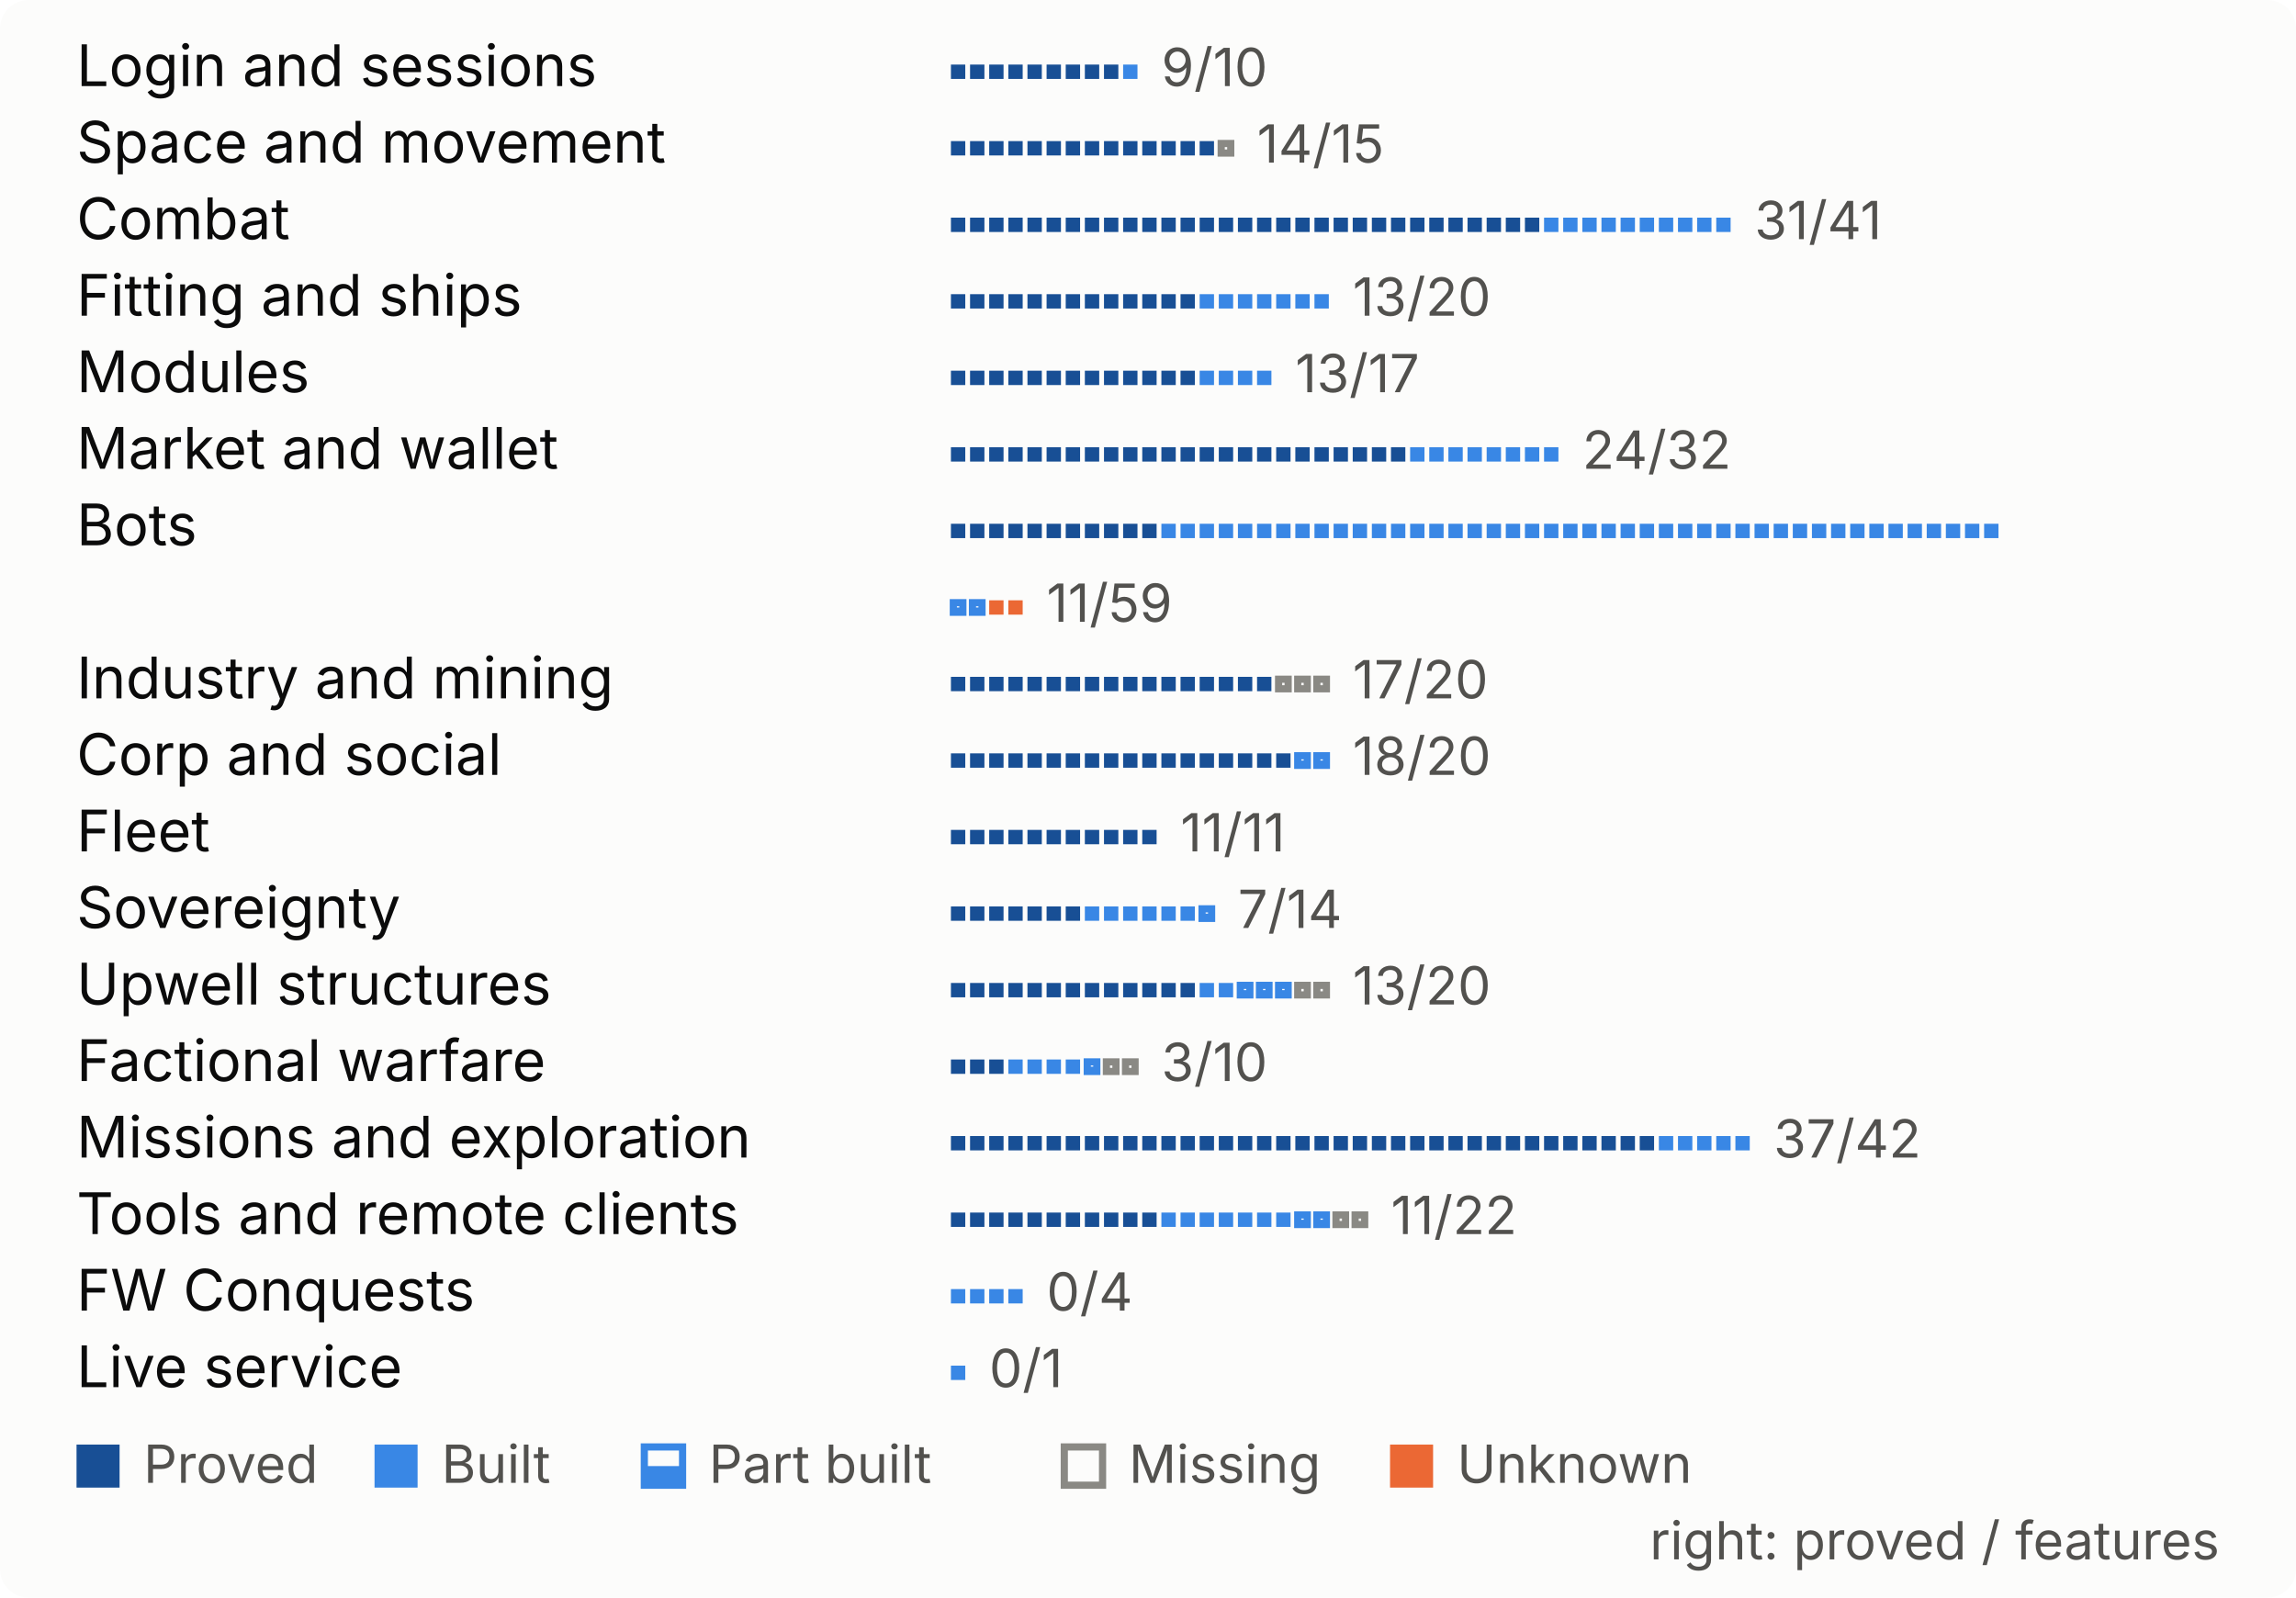
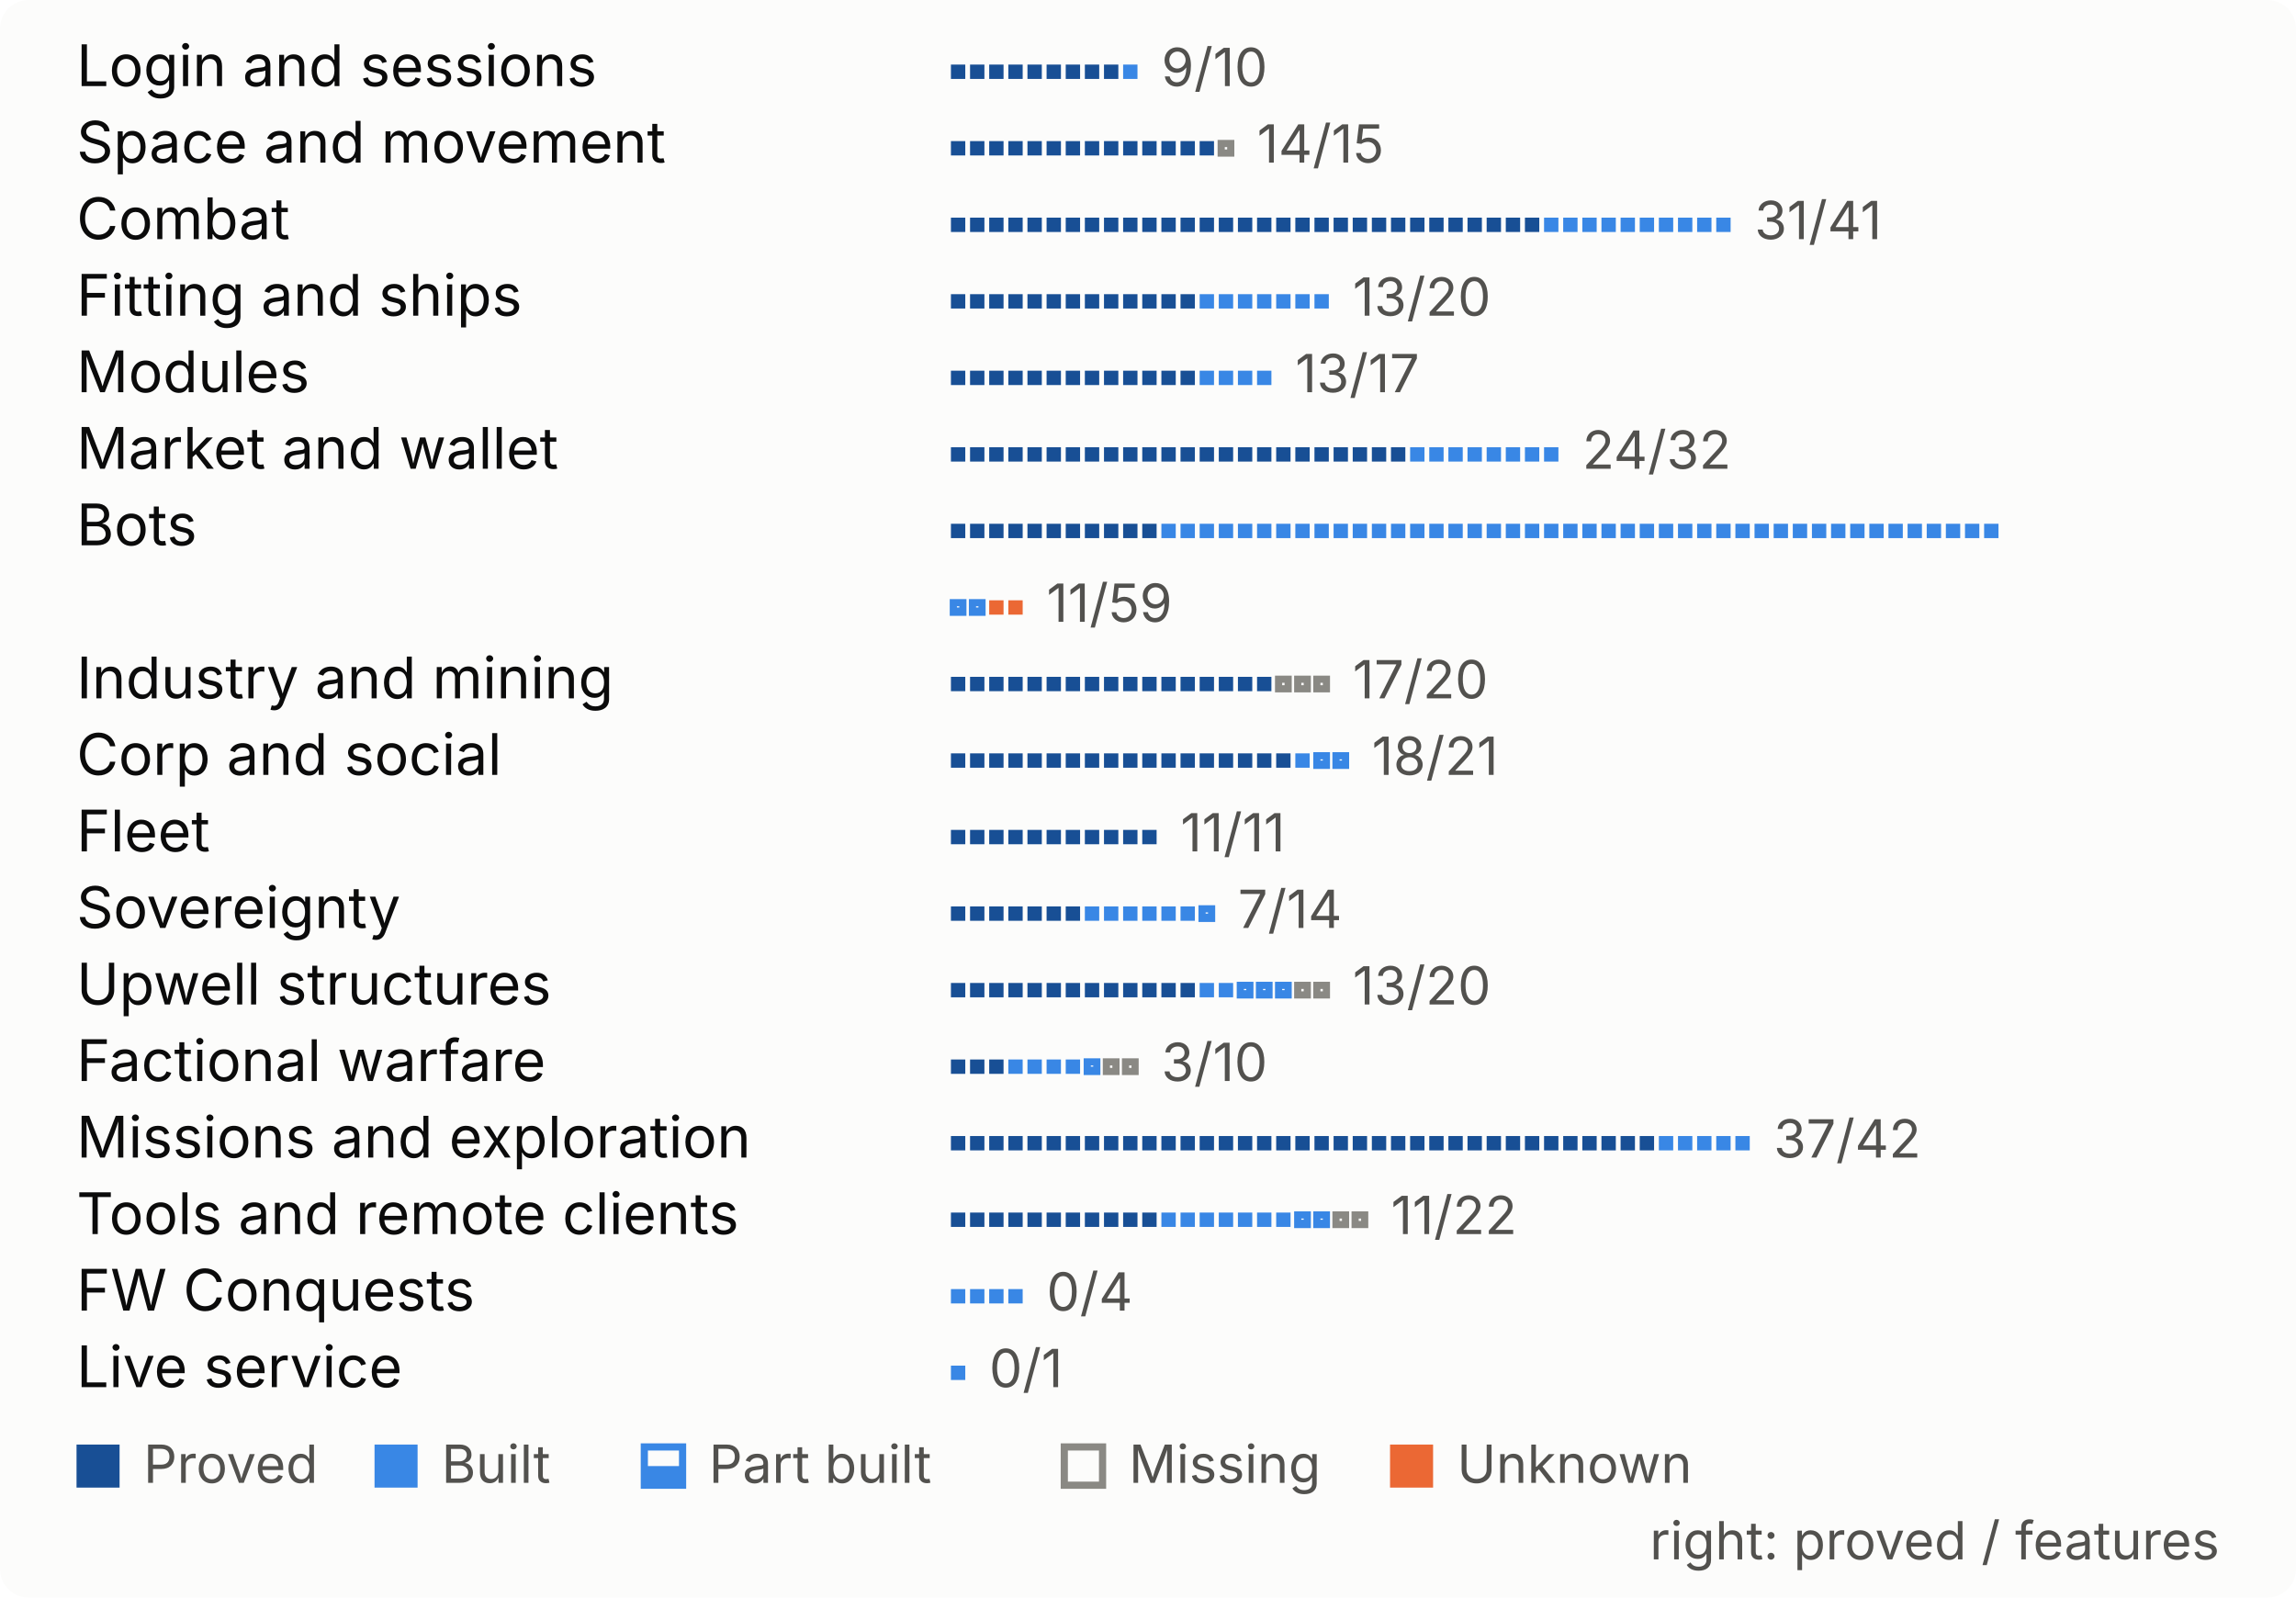
<svg xmlns="http://www.w3.org/2000/svg" width="480" height="334" viewBox="0 0 480 334" role="img" aria-label="Progress by system, one mark per feature">
  <style>
.bg{fill:#fcfcfb}.t{fill:#0b0b0b}.s{fill:#52514e}.rule{fill:#e1e0d9}
.proved{fill:#184f95}.built{fill:#3987e5}.unknown{fill:#eb6834}
.part-o{fill:none;stroke:#3987e5;stroke-width:1.5}.part-f{fill:#3987e5}
.missing{fill:none;stroke:#8a8984;stroke-width:1.5}
.pass{fill:#184f95}.fail{fill:#eb6834}.none{fill:none;stroke:#8a8984;stroke-width:1.5}
@media (prefers-color-scheme:dark){
.bg{fill:#1a1a19}.t{fill:#f0efec}.s{fill:#c3c2b7}.rule{fill:#383835}
.proved{fill:#86b6ef}.built{fill:#3987e5}.unknown{fill:#d95926}
.part-o{stroke:#3987e5}.part-f{fill:#3987e5}
.missing{stroke:#8d8c85}
.pass{fill:#86b6ef}.fail{fill:#d95926}.none{stroke:#8d8c85}
}
text{font-family:system-ui,-apple-system,"Segoe UI",sans-serif;font-size:12px}
.big{font-size:26px;font-weight:600}.b{font-weight:600}.xs{font-size:11px}
</style>
  <rect width="480" height="334" rx="6" class="bg" />
  <text x="16.0" y="18.0" class="t">Login and sessions</text>
  <rect x="198.8" y="13.5" width="3" height="3" class="proved" />
  <rect x="202.8" y="13.5" width="3" height="3" class="proved" />
  <rect x="206.8" y="13.5" width="3" height="3" class="proved" />
  <rect x="210.8" y="13.5" width="3" height="3" class="proved" />
  <rect x="214.8" y="13.5" width="3" height="3" class="proved" />
  <rect x="218.8" y="13.5" width="3" height="3" class="proved" />
  <rect x="222.8" y="13.5" width="3" height="3" class="proved" />
  <rect x="226.8" y="13.5" width="3" height="3" class="proved" />
  <rect x="230.8" y="13.5" width="3" height="3" class="proved" />
  <rect x="234.8" y="13.5" width="3" height="3" class="built" />
  <text x="242.8" y="18.0" class="s xs">9/10</text>
  <text x="16.0" y="34.0" class="t">Space and movement</text>
  <rect x="198.8" y="29.5" width="3" height="3" class="proved" />
  <rect x="202.8" y="29.5" width="3" height="3" class="proved" />
  <rect x="206.8" y="29.5" width="3" height="3" class="proved" />
  <rect x="210.8" y="29.5" width="3" height="3" class="proved" />
  <rect x="214.8" y="29.5" width="3" height="3" class="proved" />
  <rect x="218.8" y="29.5" width="3" height="3" class="proved" />
  <rect x="222.8" y="29.5" width="3" height="3" class="proved" />
  <rect x="226.8" y="29.5" width="3" height="3" class="proved" />
  <rect x="230.8" y="29.5" width="3" height="3" class="proved" />
  <rect x="234.8" y="29.5" width="3" height="3" class="proved" />
  <rect x="238.8" y="29.5" width="3" height="3" class="proved" />
  <rect x="242.8" y="29.5" width="3" height="3" class="proved" />
  <rect x="246.8" y="29.5" width="3" height="3" class="proved" />
  <rect x="250.8" y="29.5" width="3" height="3" class="proved" />
  <rect x="255.3" y="30.0" width="2" height="2" fill="none" class="missing" />
  <text x="262.8" y="34.0" class="s xs">14/15</text>
  <text x="16.0" y="50.0" class="t">Combat</text>
  <rect x="198.8" y="45.5" width="3" height="3" class="proved" />
  <rect x="202.8" y="45.5" width="3" height="3" class="proved" />
  <rect x="206.8" y="45.5" width="3" height="3" class="proved" />
  <rect x="210.8" y="45.5" width="3" height="3" class="proved" />
  <rect x="214.8" y="45.5" width="3" height="3" class="proved" />
  <rect x="218.8" y="45.5" width="3" height="3" class="proved" />
  <rect x="222.8" y="45.5" width="3" height="3" class="proved" />
  <rect x="226.8" y="45.5" width="3" height="3" class="proved" />
  <rect x="230.8" y="45.5" width="3" height="3" class="proved" />
  <rect x="234.8" y="45.5" width="3" height="3" class="proved" />
  <rect x="238.8" y="45.5" width="3" height="3" class="proved" />
  <rect x="242.8" y="45.5" width="3" height="3" class="proved" />
  <rect x="246.8" y="45.5" width="3" height="3" class="proved" />
  <rect x="250.8" y="45.5" width="3" height="3" class="proved" />
  <rect x="254.8" y="45.5" width="3" height="3" class="proved" />
  <rect x="258.8" y="45.5" width="3" height="3" class="proved" />
  <rect x="262.8" y="45.5" width="3" height="3" class="proved" />
  <rect x="266.8" y="45.5" width="3" height="3" class="proved" />
  <rect x="270.8" y="45.5" width="3" height="3" class="proved" />
  <rect x="274.8" y="45.5" width="3" height="3" class="proved" />
  <rect x="278.8" y="45.5" width="3" height="3" class="proved" />
  <rect x="282.8" y="45.5" width="3" height="3" class="proved" />
  <rect x="286.8" y="45.5" width="3" height="3" class="proved" />
  <rect x="290.8" y="45.5" width="3" height="3" class="proved" />
  <rect x="294.8" y="45.5" width="3" height="3" class="proved" />
  <rect x="298.8" y="45.5" width="3" height="3" class="proved" />
  <rect x="302.8" y="45.5" width="3" height="3" class="proved" />
  <rect x="306.8" y="45.5" width="3" height="3" class="proved" />
  <rect x="310.8" y="45.5" width="3" height="3" class="proved" />
  <rect x="314.8" y="45.5" width="3" height="3" class="proved" />
  <rect x="318.8" y="45.5" width="3" height="3" class="proved" />
  <rect x="322.8" y="45.5" width="3" height="3" class="built" />
  <rect x="326.8" y="45.5" width="3" height="3" class="built" />
  <rect x="330.8" y="45.5" width="3" height="3" class="built" />
  <rect x="334.8" y="45.5" width="3" height="3" class="built" />
  <rect x="338.8" y="45.5" width="3" height="3" class="built" />
  <rect x="342.8" y="45.5" width="3" height="3" class="built" />
  <rect x="346.8" y="45.5" width="3" height="3" class="built" />
  <rect x="350.8" y="45.5" width="3" height="3" class="built" />
  <rect x="354.8" y="45.5" width="3" height="3" class="built" />
  <rect x="358.8" y="45.5" width="3" height="3" class="built" />
  <text x="366.8" y="50.0" class="s xs">31/41</text>
  <text x="16.0" y="66.0" class="t">Fitting and ships</text>
  <rect x="198.8" y="61.5" width="3" height="3" class="proved" />
  <rect x="202.8" y="61.5" width="3" height="3" class="proved" />
  <rect x="206.8" y="61.5" width="3" height="3" class="proved" />
  <rect x="210.8" y="61.5" width="3" height="3" class="proved" />
  <rect x="214.8" y="61.5" width="3" height="3" class="proved" />
  <rect x="218.8" y="61.5" width="3" height="3" class="proved" />
  <rect x="222.8" y="61.5" width="3" height="3" class="proved" />
  <rect x="226.8" y="61.5" width="3" height="3" class="proved" />
  <rect x="230.8" y="61.5" width="3" height="3" class="proved" />
  <rect x="234.8" y="61.5" width="3" height="3" class="proved" />
  <rect x="238.8" y="61.5" width="3" height="3" class="proved" />
  <rect x="242.8" y="61.5" width="3" height="3" class="proved" />
  <rect x="246.8" y="61.5" width="3" height="3" class="proved" />
  <rect x="250.8" y="61.5" width="3" height="3" class="built" />
  <rect x="254.8" y="61.5" width="3" height="3" class="built" />
  <rect x="258.8" y="61.5" width="3" height="3" class="built" />
  <rect x="262.8" y="61.5" width="3" height="3" class="built" />
  <rect x="266.8" y="61.5" width="3" height="3" class="built" />
  <rect x="270.8" y="61.5" width="3" height="3" class="built" />
  <rect x="274.8" y="61.5" width="3" height="3" class="built" />
  <text x="282.8" y="66.0" class="s xs">13/20</text>
  <text x="16.0" y="82.0" class="t">Modules</text>
  <rect x="198.8" y="77.5" width="3" height="3" class="proved" />
  <rect x="202.8" y="77.5" width="3" height="3" class="proved" />
  <rect x="206.8" y="77.5" width="3" height="3" class="proved" />
  <rect x="210.8" y="77.5" width="3" height="3" class="proved" />
  <rect x="214.8" y="77.5" width="3" height="3" class="proved" />
  <rect x="218.8" y="77.5" width="3" height="3" class="proved" />
  <rect x="222.8" y="77.5" width="3" height="3" class="proved" />
  <rect x="226.8" y="77.5" width="3" height="3" class="proved" />
  <rect x="230.8" y="77.5" width="3" height="3" class="proved" />
  <rect x="234.8" y="77.5" width="3" height="3" class="proved" />
  <rect x="238.8" y="77.5" width="3" height="3" class="proved" />
  <rect x="242.8" y="77.5" width="3" height="3" class="proved" />
  <rect x="246.8" y="77.5" width="3" height="3" class="proved" />
  <rect x="250.8" y="77.5" width="3" height="3" class="built" />
  <rect x="254.8" y="77.5" width="3" height="3" class="built" />
  <rect x="258.8" y="77.5" width="3" height="3" class="built" />
  <rect x="262.8" y="77.5" width="3" height="3" class="built" />
  <text x="270.8" y="82.0" class="s xs">13/17</text>
  <text x="16.0" y="98.0" class="t">Market and wallet</text>
  <rect x="198.8" y="93.5" width="3" height="3" class="proved" />
  <rect x="202.8" y="93.5" width="3" height="3" class="proved" />
  <rect x="206.8" y="93.5" width="3" height="3" class="proved" />
  <rect x="210.8" y="93.5" width="3" height="3" class="proved" />
  <rect x="214.8" y="93.5" width="3" height="3" class="proved" />
  <rect x="218.8" y="93.5" width="3" height="3" class="proved" />
  <rect x="222.8" y="93.5" width="3" height="3" class="proved" />
  <rect x="226.8" y="93.5" width="3" height="3" class="proved" />
  <rect x="230.8" y="93.5" width="3" height="3" class="proved" />
  <rect x="234.8" y="93.5" width="3" height="3" class="proved" />
  <rect x="238.8" y="93.5" width="3" height="3" class="proved" />
  <rect x="242.8" y="93.5" width="3" height="3" class="proved" />
  <rect x="246.8" y="93.5" width="3" height="3" class="proved" />
  <rect x="250.8" y="93.5" width="3" height="3" class="proved" />
  <rect x="254.8" y="93.5" width="3" height="3" class="proved" />
  <rect x="258.8" y="93.5" width="3" height="3" class="proved" />
  <rect x="262.8" y="93.5" width="3" height="3" class="proved" />
  <rect x="266.8" y="93.5" width="3" height="3" class="proved" />
  <rect x="270.8" y="93.5" width="3" height="3" class="proved" />
  <rect x="274.8" y="93.5" width="3" height="3" class="proved" />
  <rect x="278.8" y="93.5" width="3" height="3" class="proved" />
  <rect x="282.8" y="93.5" width="3" height="3" class="proved" />
  <rect x="286.8" y="93.5" width="3" height="3" class="proved" />
  <rect x="290.8" y="93.5" width="3" height="3" class="proved" />
  <rect x="294.8" y="93.5" width="3" height="3" class="built" />
  <rect x="298.8" y="93.5" width="3" height="3" class="built" />
  <rect x="302.8" y="93.5" width="3" height="3" class="built" />
  <rect x="306.8" y="93.5" width="3" height="3" class="built" />
  <rect x="310.8" y="93.5" width="3" height="3" class="built" />
  <rect x="314.8" y="93.5" width="3" height="3" class="built" />
  <rect x="318.8" y="93.5" width="3" height="3" class="built" />
  <rect x="322.8" y="93.5" width="3" height="3" class="built" />
  <text x="330.8" y="98.0" class="s xs">24/32</text>
  <text x="16.0" y="114.0" class="t">Bots</text>
  <rect x="198.8" y="109.5" width="3" height="3" class="proved" />
  <rect x="202.8" y="109.5" width="3" height="3" class="proved" />
  <rect x="206.8" y="109.5" width="3" height="3" class="proved" />
  <rect x="210.8" y="109.5" width="3" height="3" class="proved" />
  <rect x="214.8" y="109.5" width="3" height="3" class="proved" />
  <rect x="218.8" y="109.5" width="3" height="3" class="proved" />
  <rect x="222.8" y="109.5" width="3" height="3" class="proved" />
  <rect x="226.8" y="109.5" width="3" height="3" class="proved" />
  <rect x="230.8" y="109.5" width="3" height="3" class="proved" />
  <rect x="234.8" y="109.5" width="3" height="3" class="proved" />
  <rect x="238.8" y="109.5" width="3" height="3" class="proved" />
  <rect x="242.8" y="109.5" width="3" height="3" class="built" />
  <rect x="246.8" y="109.5" width="3" height="3" class="built" />
  <rect x="250.8" y="109.5" width="3" height="3" class="built" />
  <rect x="254.8" y="109.5" width="3" height="3" class="built" />
  <rect x="258.8" y="109.5" width="3" height="3" class="built" />
  <rect x="262.8" y="109.5" width="3" height="3" class="built" />
  <rect x="266.8" y="109.5" width="3" height="3" class="built" />
  <rect x="270.8" y="109.5" width="3" height="3" class="built" />
  <rect x="274.8" y="109.5" width="3" height="3" class="built" />
  <rect x="278.8" y="109.5" width="3" height="3" class="built" />
  <rect x="282.8" y="109.5" width="3" height="3" class="built" />
  <rect x="286.8" y="109.5" width="3" height="3" class="built" />
  <rect x="290.8" y="109.5" width="3" height="3" class="built" />
  <rect x="294.8" y="109.5" width="3" height="3" class="built" />
  <rect x="298.8" y="109.5" width="3" height="3" class="built" />
  <rect x="302.8" y="109.5" width="3" height="3" class="built" />
  <rect x="306.8" y="109.5" width="3" height="3" class="built" />
  <rect x="310.8" y="109.5" width="3" height="3" class="built" />
  <rect x="314.8" y="109.5" width="3" height="3" class="built" />
  <rect x="318.8" y="109.5" width="3" height="3" class="built" />
  <rect x="322.8" y="109.5" width="3" height="3" class="built" />
  <rect x="326.8" y="109.5" width="3" height="3" class="built" />
  <rect x="330.8" y="109.5" width="3" height="3" class="built" />
  <rect x="334.8" y="109.5" width="3" height="3" class="built" />
  <rect x="338.8" y="109.5" width="3" height="3" class="built" />
  <rect x="342.8" y="109.5" width="3" height="3" class="built" />
  <rect x="346.8" y="109.5" width="3" height="3" class="built" />
  <rect x="350.8" y="109.5" width="3" height="3" class="built" />
  <rect x="354.8" y="109.5" width="3" height="3" class="built" />
  <rect x="358.8" y="109.5" width="3" height="3" class="built" />
  <rect x="362.8" y="109.5" width="3" height="3" class="built" />
  <rect x="366.8" y="109.5" width="3" height="3" class="built" />
  <rect x="370.8" y="109.5" width="3" height="3" class="built" />
  <rect x="374.8" y="109.5" width="3" height="3" class="built" />
  <rect x="378.8" y="109.5" width="3" height="3" class="built" />
  <rect x="382.8" y="109.5" width="3" height="3" class="built" />
  <rect x="386.8" y="109.5" width="3" height="3" class="built" />
  <rect x="390.8" y="109.5" width="3" height="3" class="built" />
  <rect x="394.8" y="109.5" width="3" height="3" class="built" />
  <rect x="398.8" y="109.5" width="3" height="3" class="built" />
  <rect x="402.8" y="109.5" width="3" height="3" class="built" />
  <rect x="406.8" y="109.5" width="3" height="3" class="built" />
  <rect x="410.8" y="109.5" width="3" height="3" class="built" />
  <rect x="414.8" y="109.5" width="3" height="3" class="built" />
  <rect x="199.3" y="126.0" width="2" height="2" fill="none" class="part-o" />
  <rect x="198.8" y="127.0" width="3" height="1.5" class="part-f" />
  <rect x="203.3" y="126.0" width="2" height="2" fill="none" class="part-o" />
  <rect x="202.8" y="127.0" width="3" height="1.5" class="part-f" />
  <rect x="206.8" y="125.5" width="3" height="3" class="unknown" />
  <rect x="210.8" y="125.5" width="3" height="3" class="unknown" />
  <text x="218.8" y="130.0" class="s xs">11/59</text>
  <text x="16.0" y="146.0" class="t">Industry and mining</text>
  <rect x="198.8" y="141.5" width="3" height="3" class="proved" />
  <rect x="202.8" y="141.5" width="3" height="3" class="proved" />
  <rect x="206.8" y="141.5" width="3" height="3" class="proved" />
  <rect x="210.8" y="141.5" width="3" height="3" class="proved" />
  <rect x="214.8" y="141.5" width="3" height="3" class="proved" />
  <rect x="218.8" y="141.5" width="3" height="3" class="proved" />
  <rect x="222.8" y="141.5" width="3" height="3" class="proved" />
  <rect x="226.8" y="141.5" width="3" height="3" class="proved" />
  <rect x="230.8" y="141.5" width="3" height="3" class="proved" />
  <rect x="234.8" y="141.5" width="3" height="3" class="proved" />
  <rect x="238.8" y="141.5" width="3" height="3" class="proved" />
  <rect x="242.8" y="141.5" width="3" height="3" class="proved" />
  <rect x="246.8" y="141.5" width="3" height="3" class="proved" />
  <rect x="250.8" y="141.5" width="3" height="3" class="proved" />
  <rect x="254.8" y="141.5" width="3" height="3" class="proved" />
  <rect x="258.8" y="141.5" width="3" height="3" class="proved" />
  <rect x="262.8" y="141.5" width="3" height="3" class="proved" />
  <rect x="267.3" y="142.0" width="2" height="2" fill="none" class="missing" />
  <rect x="271.3" y="142.0" width="2" height="2" fill="none" class="missing" />
  <rect x="275.3" y="142.0" width="2" height="2" fill="none" class="missing" />
  <text x="282.8" y="146.0" class="s xs">17/20</text>
  <text x="16.0" y="162.0" class="t">Corp and social</text>
  <rect x="198.8" y="157.5" width="3" height="3" class="proved" />
  <rect x="202.8" y="157.5" width="3" height="3" class="proved" />
  <rect x="206.8" y="157.5" width="3" height="3" class="proved" />
  <rect x="210.8" y="157.5" width="3" height="3" class="proved" />
  <rect x="214.8" y="157.5" width="3" height="3" class="proved" />
  <rect x="218.8" y="157.5" width="3" height="3" class="proved" />
  <rect x="222.8" y="157.5" width="3" height="3" class="proved" />
  <rect x="226.8" y="157.5" width="3" height="3" class="proved" />
  <rect x="230.8" y="157.5" width="3" height="3" class="proved" />
  <rect x="234.8" y="157.5" width="3" height="3" class="proved" />
  <rect x="238.8" y="157.5" width="3" height="3" class="proved" />
  <rect x="242.8" y="157.5" width="3" height="3" class="proved" />
  <rect x="246.8" y="157.5" width="3" height="3" class="proved" />
  <rect x="250.8" y="157.5" width="3" height="3" class="proved" />
  <rect x="254.8" y="157.5" width="3" height="3" class="proved" />
  <rect x="258.8" y="157.5" width="3" height="3" class="proved" />
  <rect x="262.8" y="157.5" width="3" height="3" class="proved" />
  <rect x="266.8" y="157.5" width="3" height="3" class="proved" />
-   <rect x="271.3" y="158.0" width="2" height="2" fill="none" class="part-o" />
-   <rect x="270.8" y="159.0" width="3" height="1.5" class="part-f" />
+   <rect x="270.8" y="157.5" width="3" height="3" class="built" />
  <rect x="275.3" y="158.0" width="2" height="2" fill="none" class="part-o" />
  <rect x="274.8" y="159.0" width="3" height="1.5" class="part-f" />
-   <text x="282.8" y="162.0" class="s xs">18/20</text>
+   <rect x="279.3" y="158.0" width="2" height="2" fill="none" class="part-o" />
+   <rect x="278.8" y="159.0" width="3" height="1.5" class="part-f" />
+   <text x="286.8" y="162.0" class="s xs">18/21</text>
  <text x="16.0" y="178.0" class="t">Fleet</text>
  <rect x="198.8" y="173.5" width="3" height="3" class="proved" />
  <rect x="202.8" y="173.5" width="3" height="3" class="proved" />
  <rect x="206.8" y="173.5" width="3" height="3" class="proved" />
  <rect x="210.8" y="173.5" width="3" height="3" class="proved" />
  <rect x="214.8" y="173.5" width="3" height="3" class="proved" />
  <rect x="218.8" y="173.5" width="3" height="3" class="proved" />
  <rect x="222.8" y="173.5" width="3" height="3" class="proved" />
  <rect x="226.8" y="173.5" width="3" height="3" class="proved" />
  <rect x="230.8" y="173.5" width="3" height="3" class="proved" />
  <rect x="234.8" y="173.5" width="3" height="3" class="proved" />
  <rect x="238.8" y="173.5" width="3" height="3" class="proved" />
  <text x="246.8" y="178.0" class="s xs">11/11</text>
  <text x="16.0" y="194.0" class="t">Sovereignty</text>
  <rect x="198.8" y="189.5" width="3" height="3" class="proved" />
  <rect x="202.8" y="189.5" width="3" height="3" class="proved" />
  <rect x="206.8" y="189.5" width="3" height="3" class="proved" />
  <rect x="210.8" y="189.5" width="3" height="3" class="proved" />
  <rect x="214.8" y="189.5" width="3" height="3" class="proved" />
  <rect x="218.8" y="189.5" width="3" height="3" class="proved" />
  <rect x="222.8" y="189.5" width="3" height="3" class="proved" />
  <rect x="226.8" y="189.5" width="3" height="3" class="built" />
  <rect x="230.8" y="189.5" width="3" height="3" class="built" />
  <rect x="234.8" y="189.5" width="3" height="3" class="built" />
  <rect x="238.8" y="189.5" width="3" height="3" class="built" />
  <rect x="242.8" y="189.5" width="3" height="3" class="built" />
  <rect x="246.8" y="189.5" width="3" height="3" class="built" />
  <rect x="251.3" y="190.0" width="2" height="2" fill="none" class="part-o" />
  <rect x="250.8" y="191.0" width="3" height="1.5" class="part-f" />
  <text x="258.8" y="194.0" class="s xs">7/14</text>
  <text x="16.0" y="210.0" class="t">Upwell structures</text>
  <rect x="198.8" y="205.5" width="3" height="3" class="proved" />
  <rect x="202.8" y="205.5" width="3" height="3" class="proved" />
  <rect x="206.8" y="205.5" width="3" height="3" class="proved" />
  <rect x="210.8" y="205.5" width="3" height="3" class="proved" />
  <rect x="214.8" y="205.5" width="3" height="3" class="proved" />
  <rect x="218.8" y="205.5" width="3" height="3" class="proved" />
  <rect x="222.8" y="205.5" width="3" height="3" class="proved" />
  <rect x="226.8" y="205.5" width="3" height="3" class="proved" />
  <rect x="230.8" y="205.5" width="3" height="3" class="proved" />
  <rect x="234.8" y="205.5" width="3" height="3" class="proved" />
  <rect x="238.8" y="205.5" width="3" height="3" class="proved" />
  <rect x="242.8" y="205.5" width="3" height="3" class="proved" />
  <rect x="246.8" y="205.5" width="3" height="3" class="proved" />
  <rect x="250.8" y="205.5" width="3" height="3" class="built" />
  <rect x="254.8" y="205.5" width="3" height="3" class="built" />
  <rect x="259.3" y="206.0" width="2" height="2" fill="none" class="part-o" />
  <rect x="258.8" y="207.0" width="3" height="1.5" class="part-f" />
  <rect x="263.3" y="206.0" width="2" height="2" fill="none" class="part-o" />
  <rect x="262.8" y="207.0" width="3" height="1.5" class="part-f" />
  <rect x="267.3" y="206.0" width="2" height="2" fill="none" class="part-o" />
  <rect x="266.8" y="207.0" width="3" height="1.5" class="part-f" />
  <rect x="271.3" y="206.0" width="2" height="2" fill="none" class="missing" />
  <rect x="275.3" y="206.0" width="2" height="2" fill="none" class="missing" />
  <text x="282.8" y="210.0" class="s xs">13/20</text>
  <text x="16.0" y="226.0" class="t">Factional warfare</text>
  <rect x="198.8" y="221.5" width="3" height="3" class="proved" />
  <rect x="202.8" y="221.5" width="3" height="3" class="proved" />
  <rect x="206.8" y="221.5" width="3" height="3" class="proved" />
  <rect x="210.8" y="221.5" width="3" height="3" class="built" />
  <rect x="214.8" y="221.5" width="3" height="3" class="built" />
  <rect x="218.8" y="221.5" width="3" height="3" class="built" />
  <rect x="222.8" y="221.5" width="3" height="3" class="built" />
  <rect x="227.3" y="222.0" width="2" height="2" fill="none" class="part-o" />
  <rect x="226.8" y="223.0" width="3" height="1.5" class="part-f" />
  <rect x="231.3" y="222.0" width="2" height="2" fill="none" class="missing" />
  <rect x="235.3" y="222.0" width="2" height="2" fill="none" class="missing" />
  <text x="242.8" y="226.0" class="s xs">3/10</text>
  <text x="16.0" y="242.0" class="t">Missions and exploration</text>
  <rect x="198.8" y="237.5" width="3" height="3" class="proved" />
  <rect x="202.8" y="237.5" width="3" height="3" class="proved" />
  <rect x="206.8" y="237.5" width="3" height="3" class="proved" />
  <rect x="210.8" y="237.5" width="3" height="3" class="proved" />
  <rect x="214.8" y="237.5" width="3" height="3" class="proved" />
  <rect x="218.8" y="237.5" width="3" height="3" class="proved" />
  <rect x="222.8" y="237.5" width="3" height="3" class="proved" />
  <rect x="226.8" y="237.5" width="3" height="3" class="proved" />
  <rect x="230.8" y="237.5" width="3" height="3" class="proved" />
  <rect x="234.8" y="237.5" width="3" height="3" class="proved" />
  <rect x="238.8" y="237.5" width="3" height="3" class="proved" />
  <rect x="242.8" y="237.5" width="3" height="3" class="proved" />
  <rect x="246.8" y="237.5" width="3" height="3" class="proved" />
  <rect x="250.8" y="237.5" width="3" height="3" class="proved" />
  <rect x="254.8" y="237.5" width="3" height="3" class="proved" />
  <rect x="258.8" y="237.5" width="3" height="3" class="proved" />
  <rect x="262.8" y="237.5" width="3" height="3" class="proved" />
  <rect x="266.8" y="237.5" width="3" height="3" class="proved" />
  <rect x="270.8" y="237.5" width="3" height="3" class="proved" />
  <rect x="274.8" y="237.5" width="3" height="3" class="proved" />
  <rect x="278.8" y="237.5" width="3" height="3" class="proved" />
  <rect x="282.8" y="237.5" width="3" height="3" class="proved" />
  <rect x="286.8" y="237.5" width="3" height="3" class="proved" />
  <rect x="290.8" y="237.5" width="3" height="3" class="proved" />
  <rect x="294.8" y="237.5" width="3" height="3" class="proved" />
  <rect x="298.8" y="237.5" width="3" height="3" class="proved" />
  <rect x="302.8" y="237.5" width="3" height="3" class="proved" />
  <rect x="306.8" y="237.5" width="3" height="3" class="proved" />
  <rect x="310.8" y="237.5" width="3" height="3" class="proved" />
  <rect x="314.8" y="237.5" width="3" height="3" class="proved" />
  <rect x="318.8" y="237.5" width="3" height="3" class="proved" />
  <rect x="322.8" y="237.5" width="3" height="3" class="proved" />
  <rect x="326.8" y="237.5" width="3" height="3" class="proved" />
  <rect x="330.8" y="237.5" width="3" height="3" class="proved" />
  <rect x="334.8" y="237.5" width="3" height="3" class="proved" />
  <rect x="338.8" y="237.5" width="3" height="3" class="proved" />
  <rect x="342.8" y="237.5" width="3" height="3" class="proved" />
  <rect x="346.8" y="237.5" width="3" height="3" class="built" />
  <rect x="350.8" y="237.5" width="3" height="3" class="built" />
  <rect x="354.8" y="237.5" width="3" height="3" class="built" />
  <rect x="358.8" y="237.5" width="3" height="3" class="built" />
  <rect x="362.8" y="237.5" width="3" height="3" class="built" />
  <text x="370.8" y="242.0" class="s xs">37/42</text>
  <text x="16.0" y="258.0" class="t">Tools and remote clients</text>
  <rect x="198.8" y="253.5" width="3" height="3" class="proved" />
  <rect x="202.8" y="253.5" width="3" height="3" class="proved" />
  <rect x="206.8" y="253.5" width="3" height="3" class="proved" />
  <rect x="210.8" y="253.5" width="3" height="3" class="proved" />
  <rect x="214.8" y="253.5" width="3" height="3" class="proved" />
  <rect x="218.8" y="253.5" width="3" height="3" class="proved" />
  <rect x="222.8" y="253.5" width="3" height="3" class="proved" />
  <rect x="226.8" y="253.5" width="3" height="3" class="proved" />
  <rect x="230.8" y="253.5" width="3" height="3" class="proved" />
  <rect x="234.8" y="253.5" width="3" height="3" class="proved" />
  <rect x="238.8" y="253.5" width="3" height="3" class="proved" />
  <rect x="242.8" y="253.5" width="3" height="3" class="built" />
  <rect x="246.8" y="253.5" width="3" height="3" class="built" />
  <rect x="250.8" y="253.5" width="3" height="3" class="built" />
  <rect x="254.8" y="253.5" width="3" height="3" class="built" />
  <rect x="258.8" y="253.5" width="3" height="3" class="built" />
  <rect x="262.8" y="253.5" width="3" height="3" class="built" />
  <rect x="266.8" y="253.5" width="3" height="3" class="built" />
  <rect x="271.3" y="254.0" width="2" height="2" fill="none" class="part-o" />
  <rect x="270.8" y="255.0" width="3" height="1.5" class="part-f" />
  <rect x="275.3" y="254.0" width="2" height="2" fill="none" class="part-o" />
  <rect x="274.8" y="255.0" width="3" height="1.5" class="part-f" />
  <rect x="279.3" y="254.0" width="2" height="2" fill="none" class="missing" />
  <rect x="283.3" y="254.0" width="2" height="2" fill="none" class="missing" />
  <text x="290.8" y="258.0" class="s xs">11/22</text>
  <text x="16.0" y="274.0" class="t">FW Conquests</text>
  <rect x="198.8" y="269.5" width="3" height="3" class="built" />
  <rect x="202.8" y="269.5" width="3" height="3" class="built" />
  <rect x="206.8" y="269.5" width="3" height="3" class="built" />
  <rect x="210.8" y="269.5" width="3" height="3" class="built" />
  <text x="218.8" y="274.0" class="s xs">0/4</text>
  <text x="16.0" y="290.0" class="t">Live service</text>
  <rect x="198.8" y="285.5" width="3" height="3" class="built" />
  <text x="206.8" y="290.0" class="s xs">0/1</text>
  <rect x="16.0" y="302.0" width="9" height="9" class="proved" />
  <text x="30.0" y="310.0" class="s xs">Proved</text>
  <rect x="78.3" y="302.0" width="9" height="9" class="built" />
  <text x="92.3" y="310.0" class="s xs">Built</text>
  <rect x="134.7" y="302.5" width="8" height="8" fill="none" class="part-o" />
  <rect x="134.2" y="306.5" width="9" height="4.5" class="part-f" />
  <text x="148.2" y="310.0" class="s xs">Part built</text>
  <rect x="222.5" y="302.5" width="8" height="8" fill="none" class="missing" />
  <text x="236.0" y="310.0" class="s xs">Missing</text>
  <rect x="290.6" y="302.0" width="9" height="9" class="unknown" />
  <text x="304.6" y="310.0" class="s xs">Unknown</text>
  <text x="464.0" y="326.0" class="s xs" text-anchor="end">right: proved / features</text>
</svg>
